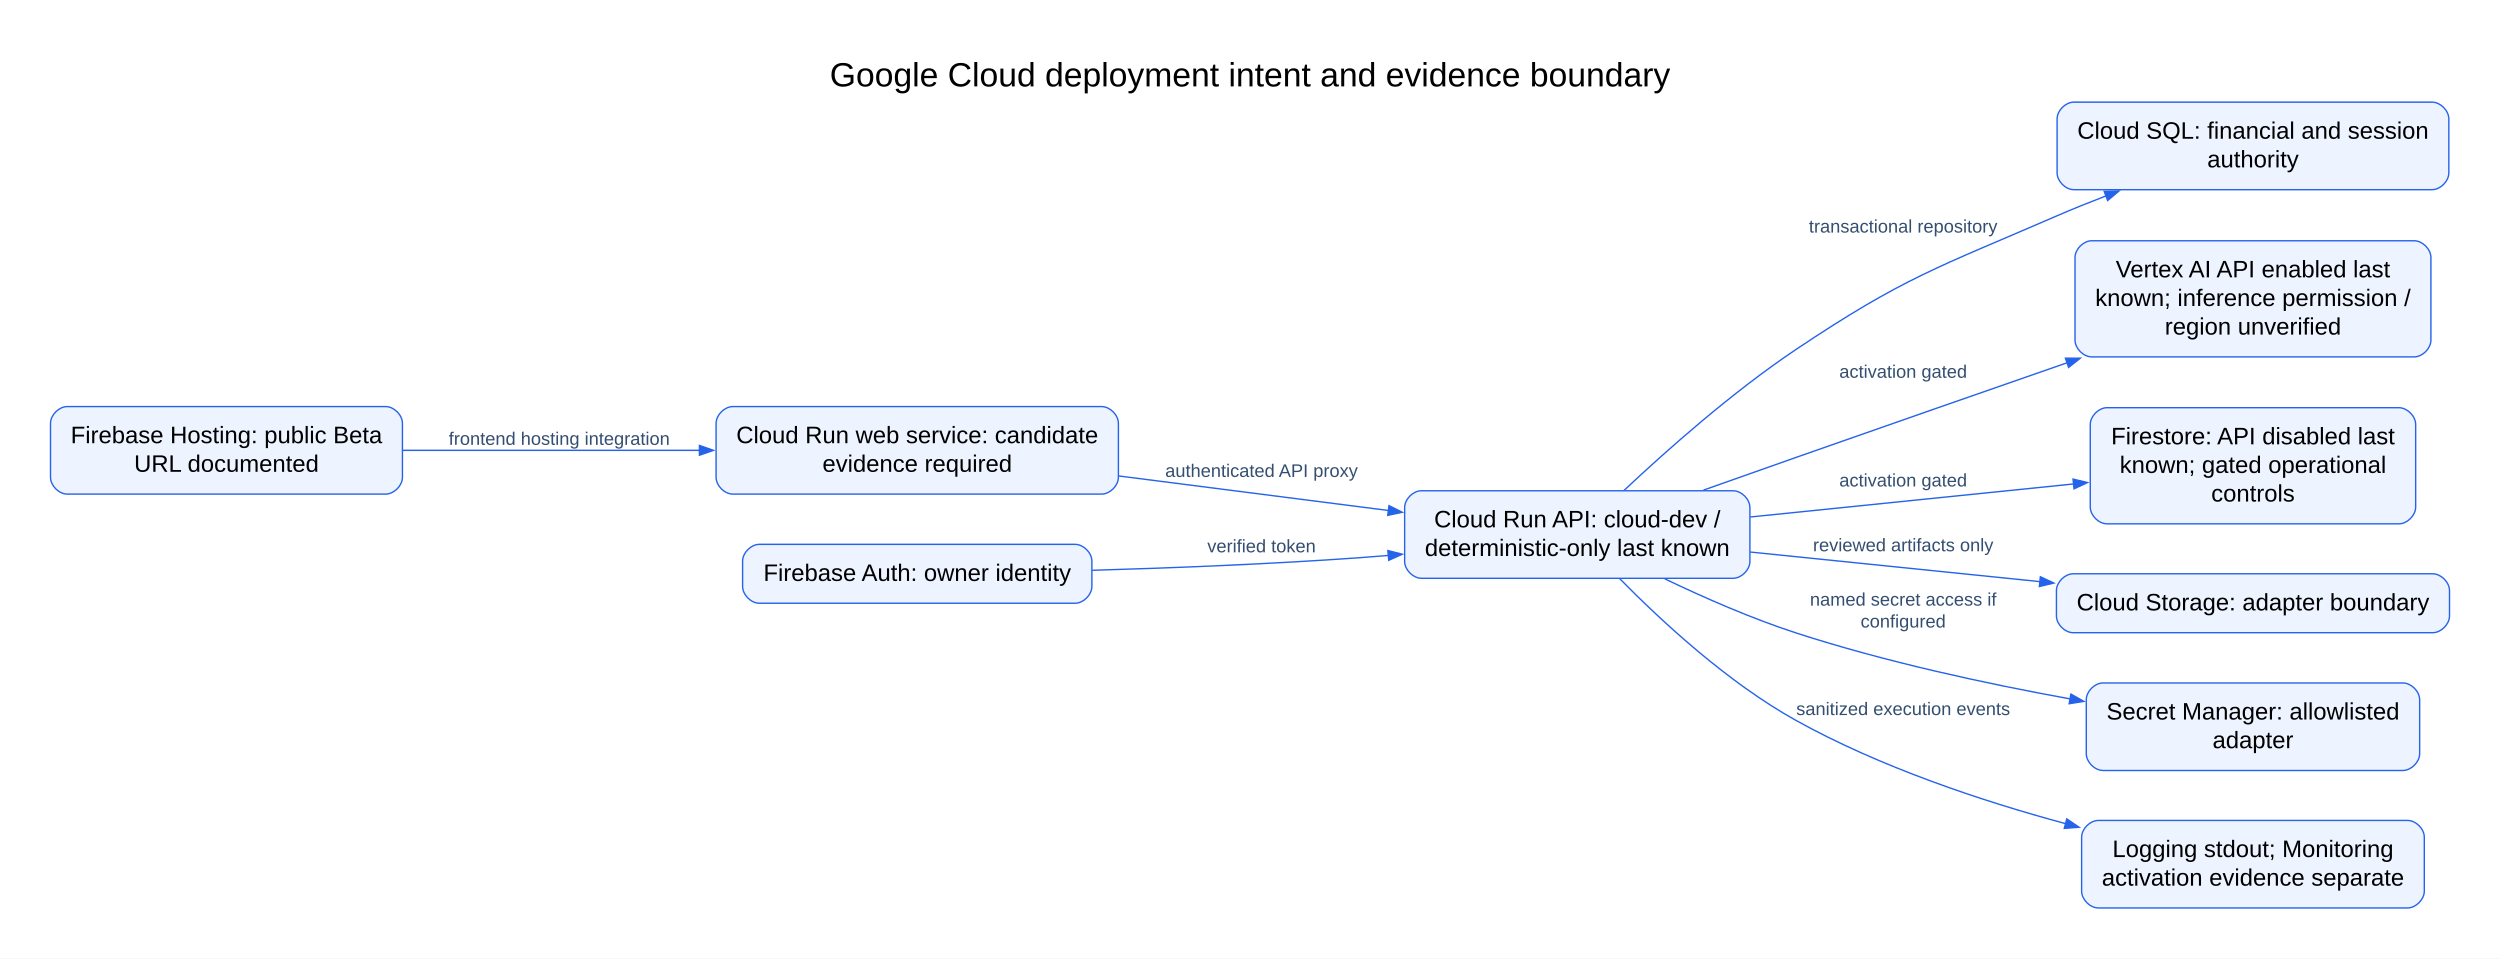
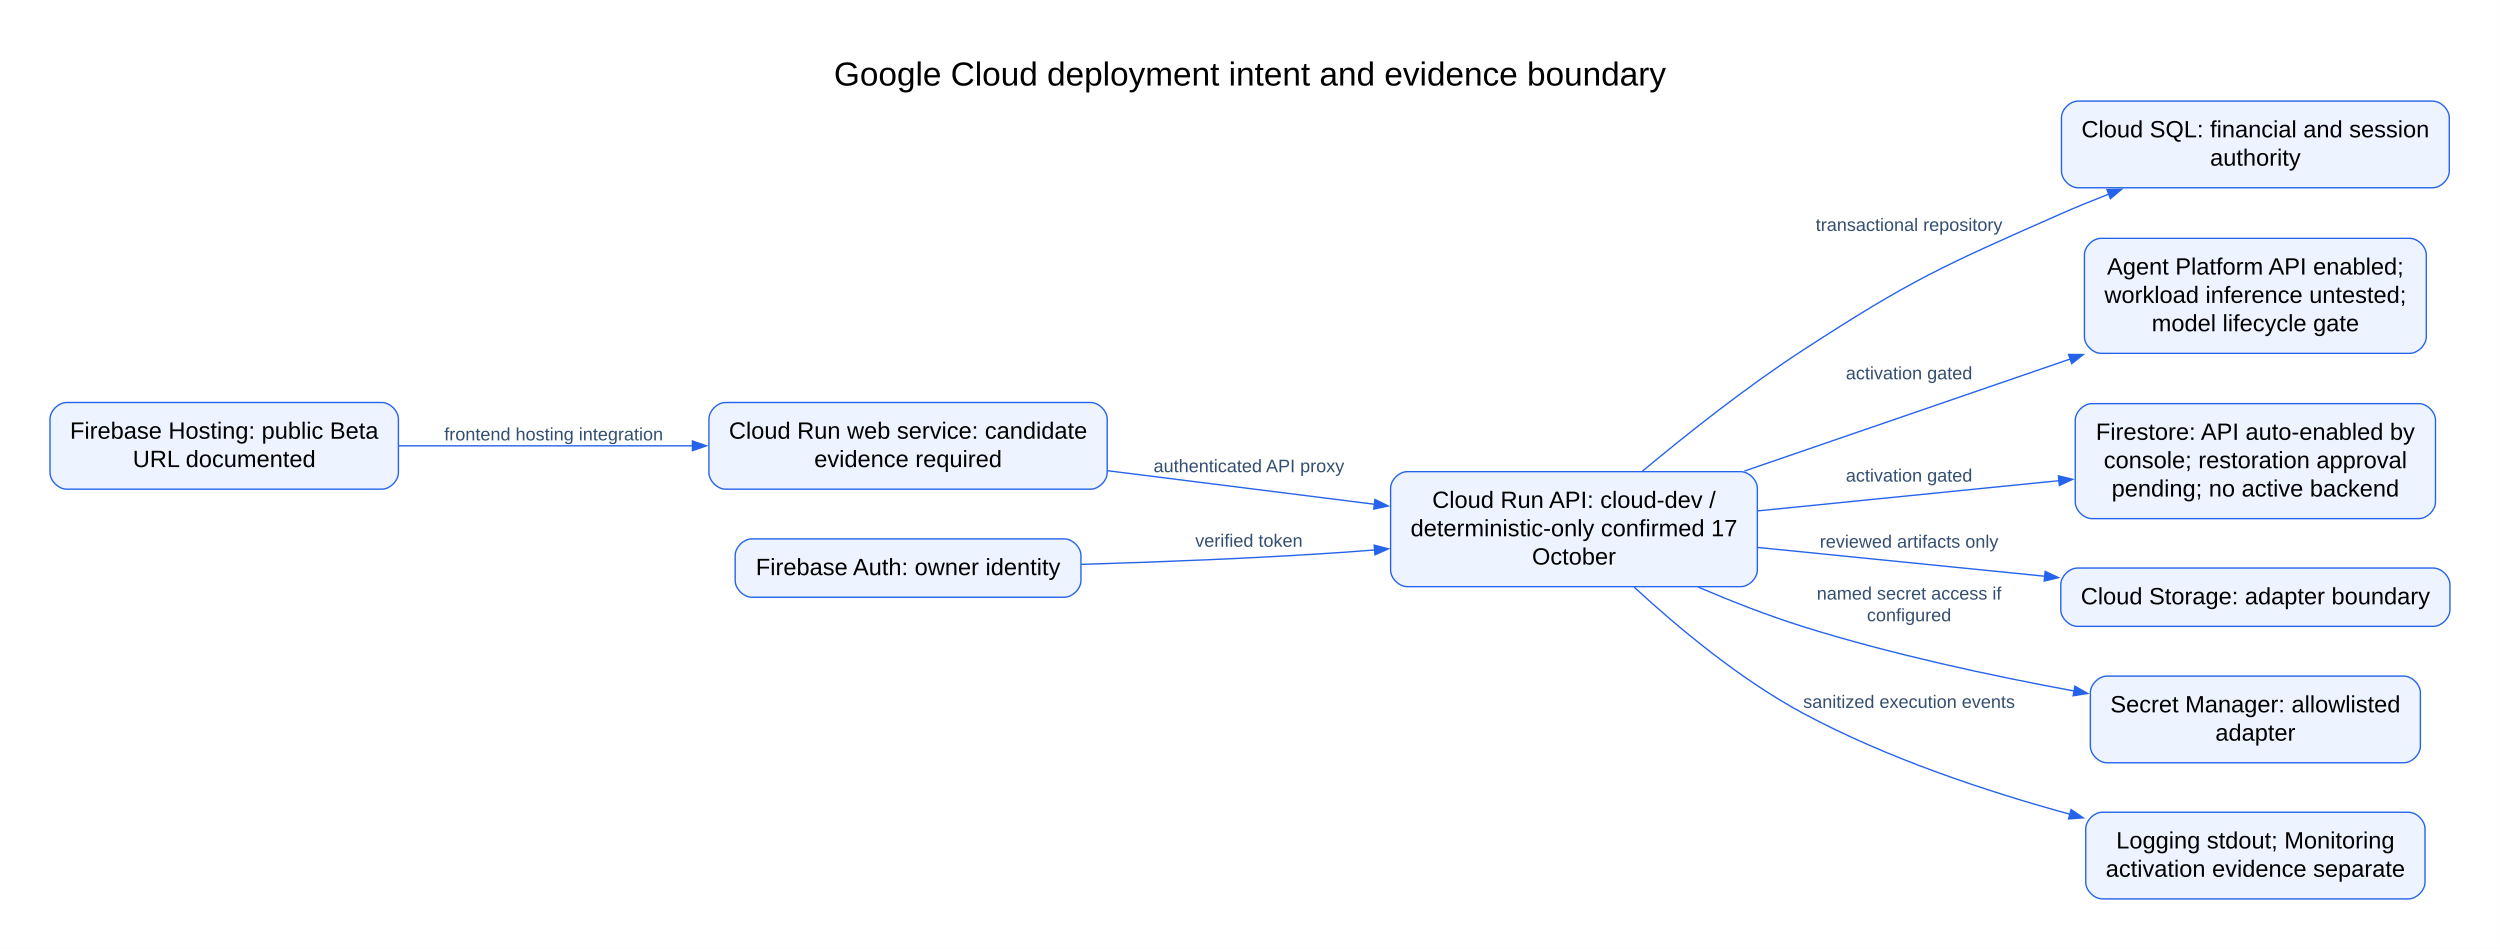
- <svg xmlns="http://www.w3.org/2000/svg" width="1782pt" height="683pt" viewBox="0.00 0.00 1782.00 683.00">
+ <svg xmlns="http://www.w3.org/2000/svg" width="1800pt" height="683pt" viewBox="0.00 0.00 1800.00 683.00">
  <g id="graph0" class="graph" transform="scale(1 1) rotate(0) translate(36 647.2)">
-     <polygon fill="white" stroke="none" points="-36,36 -36,-647.2 1746.01,-647.2 1746.01,36 -36,36" />
-     <text xml:space="preserve" text-anchor="middle" x="855.01" y="-585.6" font-family="Arial" font-size="24.00">Google Cloud deployment intent and evidence boundary</text>
+     <polygon fill="white" stroke="none" points="-36,36 -36,-647.2 1763.97,-647.2 1763.97,36 -36,36" />
+     <text xml:space="preserve" text-anchor="middle" x="863.98" y="-585.6" font-family="Arial" font-size="24.00">Google Cloud deployment intent and evidence boundary</text>
    <g id="node1" class="node">
      <path fill="#edf4ff" stroke="#2563eb" d="M238.86,-357.4C238.86,-357.4 12,-357.4 12,-357.4 6,-357.4 0,-351.4 0,-345.4 0,-345.4 0,-307 0,-307 0,-301 6,-295 12,-295 12,-295 238.86,-295 238.86,-295 244.86,-295 250.86,-301 250.86,-307 250.86,-307 250.86,-345.4 250.86,-345.4 250.86,-351.4 244.86,-357.4 238.86,-357.4" />
      <text xml:space="preserve" text-anchor="middle" x="125.43" y="-331.3" font-family="Arial" font-size="17.00">Firebase Hosting: public Beta</text>
      <text xml:space="preserve" text-anchor="middle" x="125.43" y="-310.9" font-family="Arial" font-size="17.00">URL documented</text>
    </g>
    <g id="node2" class="node">
      <path fill="#edf4ff" stroke="#2563eb" d="M749.2,-357.4C749.2,-357.4 486.42,-357.4 486.42,-357.4 480.42,-357.4 474.42,-351.4 474.42,-345.4 474.42,-345.4 474.42,-307 474.42,-307 474.42,-301 480.42,-295 486.42,-295 486.42,-295 749.2,-295 749.2,-295 755.2,-295 761.2,-301 761.2,-307 761.2,-307 761.2,-345.4 761.2,-345.4 761.2,-351.4 755.2,-357.4 749.2,-357.4" />
      <text xml:space="preserve" text-anchor="middle" x="617.81" y="-331.3" font-family="Arial" font-size="17.00">Cloud Run web service: candidate</text>
      <text xml:space="preserve" text-anchor="middle" x="617.81" y="-310.9" font-family="Arial" font-size="17.00">evidence required</text>
    </g>
    <g id="edge1" class="edge">
      <path fill="none" stroke="#2563eb" d="M251.13,-326.2C315.5,-326.2 394.63,-326.2 462.79,-326.2" />
      <polygon fill="#2563eb" stroke="#2563eb" points="462.55,-329.7 472.55,-326.2 462.55,-322.7 462.55,-329.7" />
      <text xml:space="preserve" text-anchor="middle" x="362.64" y="-330.1" font-family="Arial" font-size="13.00" fill="#334e70">frontend hosting integration</text>
    </g>
    <g id="node3" class="node">
-       <path fill="#edf4ff" stroke="#2563eb" d="M1199.33,-297.4C1199.33,-297.4 977.23,-297.4 977.23,-297.4 971.23,-297.4 965.23,-291.4 965.23,-285.4 965.23,-285.4 965.23,-247 965.23,-247 965.23,-241 971.23,-235 977.23,-235 977.23,-235 1199.33,-235 1199.33,-235 1205.33,-235 1211.33,-241 1211.33,-247 1211.33,-247 1211.33,-285.4 1211.33,-285.4 1211.33,-291.4 1205.33,-297.4 1199.33,-297.4" />
-       <text xml:space="preserve" text-anchor="middle" x="1088.28" y="-271.3" font-family="Arial" font-size="17.00">Cloud Run API: cloud-dev /</text>
-       <text xml:space="preserve" text-anchor="middle" x="1088.28" y="-250.9" font-family="Arial" font-size="17.00">deterministic-only last known</text>
+       <path fill="#edf4ff" stroke="#2563eb" d="M1217.29,-307.6C1217.29,-307.6 977.23,-307.6 977.23,-307.6 971.23,-307.6 965.23,-301.6 965.23,-295.6 965.23,-295.6 965.23,-236.8 965.23,-236.8 965.23,-230.8 971.23,-224.8 977.23,-224.8 977.23,-224.8 1217.29,-224.8 1217.29,-224.8 1223.29,-224.8 1229.29,-230.8 1229.29,-236.8 1229.29,-236.8 1229.29,-295.6 1229.29,-295.6 1229.29,-301.6 1223.29,-307.6 1217.29,-307.6" />
+       <text xml:space="preserve" text-anchor="middle" x="1097.26" y="-281.5" font-family="Arial" font-size="17.00">Cloud Run API: cloud-dev /</text>
+       <text xml:space="preserve" text-anchor="middle" x="1097.26" y="-261.1" font-family="Arial" font-size="17.00">deterministic-only confirmed 17</text>
+       <text xml:space="preserve" text-anchor="middle" x="1097.26" y="-240.7" font-family="Arial" font-size="17.00">October</text>
    </g>
    <g id="edge2" class="edge">
-       <path fill="none" stroke="#2563eb" d="M761.59,-307.91C822.78,-300.08 893.85,-290.97 953.95,-283.28" />
-       <polygon fill="#2563eb" stroke="#2563eb" points="954.07,-286.79 963.54,-282.05 953.18,-279.85 954.07,-286.79" />
+       <path fill="none" stroke="#2563eb" d="M761.41,-308.28C822.2,-300.64 892.97,-291.75 953.75,-284.11" />
+       <polygon fill="#2563eb" stroke="#2563eb" points="953.99,-287.61 963.48,-282.89 953.12,-280.66 953.99,-287.61" />
      <text xml:space="preserve" text-anchor="middle" x="863.21" y="-307.24" font-family="Arial" font-size="13.00" fill="#334e70">authenticated API proxy</text>
    </g>
    <g id="node5" class="node">
-       <path fill="#edf4ff" stroke="#2563eb" d="M1697.53,-574.4C1697.53,-574.4 1442.3,-574.4 1442.3,-574.4 1436.3,-574.4 1430.3,-568.4 1430.3,-562.4 1430.3,-562.4 1430.3,-524 1430.3,-524 1430.3,-518 1436.3,-512 1442.3,-512 1442.3,-512 1697.53,-512 1697.53,-512 1703.53,-512 1709.53,-518 1709.53,-524 1709.53,-524 1709.53,-562.4 1709.53,-562.4 1709.53,-568.4 1703.53,-574.4 1697.53,-574.4" />
-       <text xml:space="preserve" text-anchor="middle" x="1569.92" y="-548.3" font-family="Arial" font-size="17.00">Cloud SQL: financial and session</text>
-       <text xml:space="preserve" text-anchor="middle" x="1569.92" y="-527.9" font-family="Arial" font-size="17.00">authority</text>
+       <path fill="#edf4ff" stroke="#2563eb" d="M1715.48,-574.4C1715.48,-574.4 1460.26,-574.4 1460.26,-574.4 1454.26,-574.4 1448.26,-568.4 1448.26,-562.4 1448.26,-562.4 1448.26,-524 1448.26,-524 1448.26,-518 1454.26,-512 1460.26,-512 1460.26,-512 1715.48,-512 1715.48,-512 1721.48,-512 1727.48,-518 1727.48,-524 1727.48,-524 1727.48,-562.4 1727.48,-562.4 1727.48,-568.4 1721.48,-574.4 1715.48,-574.4" />
+       <text xml:space="preserve" text-anchor="middle" x="1587.87" y="-548.3" font-family="Arial" font-size="17.00">Cloud SQL: financial and session</text>
+       <text xml:space="preserve" text-anchor="middle" x="1587.87" y="-527.9" font-family="Arial" font-size="17.00">authority</text>
    </g>
    <g id="edge4" class="edge">
-       <path fill="none" stroke="#2563eb" d="M1121.66,-297.68C1151.85,-326.05 1198.93,-367.84 1244.33,-398.2 1321.33,-449.68 1344.84,-456.35 1429.82,-493.2 1441.2,-498.14 1453.24,-502.99 1465.29,-507.62" />
-       <polygon fill="#2563eb" stroke="#2563eb" points="1463.85,-510.82 1474.45,-511.09 1466.33,-504.27 1463.85,-510.82" />
-       <text xml:space="preserve" text-anchor="middle" x="1320.58" y="-481.42" font-family="Arial" font-size="13.00" fill="#334e70">transactional repository</text>
+       <path fill="none" stroke="#2563eb" d="M1146.42,-307.85C1178.23,-334.39 1221.43,-368.65 1262.29,-395.2 1340.47,-446 1362.47,-455.56 1447.77,-493.2 1458.94,-498.13 1470.76,-502.95 1482.6,-507.54" />
+       <polygon fill="#2563eb" stroke="#2563eb" points="1481,-510.67 1491.59,-510.96 1483.49,-504.13 1481,-510.67" />
+       <text xml:space="preserve" text-anchor="middle" x="1338.53" y="-480.91" font-family="Arial" font-size="13.00" fill="#334e70">transactional repository</text>
    </g>
    <g id="node6" class="node">
-       <path fill="#edf4ff" stroke="#2563eb" d="M1684.76,-475.6C1684.76,-475.6 1455.07,-475.6 1455.07,-475.6 1449.07,-475.6 1443.07,-469.6 1443.07,-463.6 1443.07,-463.6 1443.07,-404.8 1443.07,-404.8 1443.07,-398.8 1449.07,-392.8 1455.07,-392.8 1455.07,-392.8 1684.76,-392.8 1684.76,-392.8 1690.76,-392.8 1696.76,-398.8 1696.76,-404.8 1696.76,-404.8 1696.76,-463.6 1696.76,-463.6 1696.76,-469.6 1690.76,-475.6 1684.76,-475.6" />
-       <text xml:space="preserve" text-anchor="middle" x="1569.92" y="-449.5" font-family="Arial" font-size="17.00">Vertex AI API enabled last</text>
-       <text xml:space="preserve" text-anchor="middle" x="1569.92" y="-429.1" font-family="Arial" font-size="17.00">known; inference permission /</text>
-       <text xml:space="preserve" text-anchor="middle" x="1569.92" y="-408.7" font-family="Arial" font-size="17.00">region unverified</text>
+       <path fill="#edf4ff" stroke="#2563eb" d="M1698.95,-475.6C1698.95,-475.6 1476.79,-475.6 1476.79,-475.6 1470.79,-475.6 1464.79,-469.6 1464.79,-463.6 1464.79,-463.6 1464.79,-404.8 1464.79,-404.8 1464.79,-398.8 1470.79,-392.8 1476.79,-392.8 1476.79,-392.8 1698.95,-392.8 1698.95,-392.8 1704.95,-392.8 1710.95,-398.8 1710.95,-404.8 1710.95,-404.8 1710.95,-463.6 1710.95,-463.6 1710.95,-469.6 1704.95,-475.6 1698.95,-475.6" />
+       <text xml:space="preserve" text-anchor="middle" x="1587.87" y="-449.5" font-family="Arial" font-size="17.00">Agent Platform API enabled;</text>
+       <text xml:space="preserve" text-anchor="middle" x="1587.87" y="-429.1" font-family="Arial" font-size="17.00">workload inference untested;</text>
+       <text xml:space="preserve" text-anchor="middle" x="1587.87" y="-408.7" font-family="Arial" font-size="17.00">model lifecycle gate</text>
    </g>
    <g id="edge5" class="edge">
-       <path fill="none" stroke="#2563eb" d="M1178.21,-297.85C1199.84,-305.51 1222.91,-313.67 1244.33,-321.2 1307.93,-343.55 1378.6,-368.18 1437.72,-388.72" />
-       <polygon fill="#2563eb" stroke="#2563eb" points="1436.22,-391.9 1446.81,-391.88 1438.51,-385.29 1436.22,-391.9" />
-       <text xml:space="preserve" text-anchor="middle" x="1320.58" y="-377.91" font-family="Arial" font-size="13.00" fill="#334e70">activation gated</text>
+       <path fill="none" stroke="#2563eb" d="M1219.98,-308.05C1291.37,-332.6 1381.61,-363.63 1454.73,-388.77" />
+       <polygon fill="#2563eb" stroke="#2563eb" points="1453.37,-392 1463.96,-391.94 1455.64,-385.38 1453.37,-392" />
+       <text xml:space="preserve" text-anchor="middle" x="1338.53" y="-374.09" font-family="Arial" font-size="13.00" fill="#334e70">activation gated</text>
    </g>
    <g id="node7" class="node">
-       <path fill="#edf4ff" stroke="#2563eb" d="M1673.89,-356.6C1673.89,-356.6 1465.94,-356.6 1465.94,-356.6 1459.94,-356.6 1453.94,-350.6 1453.94,-344.6 1453.94,-344.6 1453.94,-285.8 1453.94,-285.8 1453.94,-279.8 1459.94,-273.8 1465.94,-273.8 1465.94,-273.8 1673.89,-273.8 1673.89,-273.8 1679.89,-273.8 1685.89,-279.8 1685.89,-285.8 1685.89,-285.8 1685.89,-344.6 1685.89,-344.6 1685.89,-350.6 1679.89,-356.6 1673.89,-356.6" />
-       <text xml:space="preserve" text-anchor="middle" x="1569.92" y="-330.5" font-family="Arial" font-size="17.00">Firestore: API disabled last</text>
-       <text xml:space="preserve" text-anchor="middle" x="1569.92" y="-310.1" font-family="Arial" font-size="17.00">known; gated operational</text>
-       <text xml:space="preserve" text-anchor="middle" x="1569.92" y="-289.7" font-family="Arial" font-size="17.00">controls</text>
+       <path fill="#edf4ff" stroke="#2563eb" d="M1705.56,-356.6C1705.56,-356.6 1470.18,-356.6 1470.18,-356.6 1464.18,-356.6 1458.18,-350.6 1458.18,-344.6 1458.18,-344.6 1458.18,-285.8 1458.18,-285.8 1458.18,-279.8 1464.18,-273.8 1470.18,-273.8 1470.18,-273.8 1705.56,-273.8 1705.56,-273.8 1711.56,-273.8 1717.56,-279.8 1717.56,-285.8 1717.56,-285.8 1717.56,-344.6 1717.56,-344.6 1717.56,-350.6 1711.56,-356.6 1705.56,-356.6" />
+       <text xml:space="preserve" text-anchor="middle" x="1587.87" y="-330.5" font-family="Arial" font-size="17.00">Firestore: API auto-enabled by</text>
+       <text xml:space="preserve" text-anchor="middle" x="1587.87" y="-310.1" font-family="Arial" font-size="17.00">console; restoration approval</text>
+       <text xml:space="preserve" text-anchor="middle" x="1587.87" y="-289.7" font-family="Arial" font-size="17.00">pending; no active backend</text>
    </g>
    <g id="edge6" class="edge">
-       <path fill="none" stroke="#2563eb" d="M1211.55,-278.69C1282.16,-285.9 1370.82,-294.96 1442.17,-302.25" />
-       <polygon fill="#2563eb" stroke="#2563eb" points="1441.66,-305.72 1451.96,-303.25 1442.37,-298.75 1441.66,-305.72" />
-       <text xml:space="preserve" text-anchor="middle" x="1320.58" y="-300.43" font-family="Arial" font-size="13.00" fill="#334e70">activation gated</text>
+       <path fill="none" stroke="#2563eb" d="M1229.52,-279.36C1296.59,-286.09 1378.25,-294.28 1446.57,-301.13" />
+       <polygon fill="#2563eb" stroke="#2563eb" points="1446.04,-304.59 1456.34,-302.11 1446.74,-297.63 1446.04,-304.59" />
+       <text xml:space="preserve" text-anchor="middle" x="1338.53" y="-300.43" font-family="Arial" font-size="13.00" fill="#334e70">activation gated</text>
    </g>
    <g id="node8" class="node">
-       <path fill="#edf4ff" stroke="#2563eb" d="M1698.01,-238.2C1698.01,-238.2 1441.82,-238.2 1441.82,-238.2 1435.82,-238.2 1429.82,-232.2 1429.82,-226.2 1429.82,-226.2 1429.82,-208.2 1429.82,-208.2 1429.82,-202.2 1435.82,-196.2 1441.82,-196.2 1441.82,-196.2 1698.01,-196.2 1698.01,-196.2 1704.01,-196.2 1710.01,-202.2 1710.01,-208.2 1710.01,-208.2 1710.01,-226.2 1710.01,-226.2 1710.01,-232.2 1704.01,-238.2 1698.01,-238.2" />
-       <text xml:space="preserve" text-anchor="middle" x="1569.92" y="-212.1" font-family="Arial" font-size="17.00">Cloud Storage: adapter boundary</text>
+       <path fill="#edf4ff" stroke="#2563eb" d="M1715.97,-238.2C1715.97,-238.2 1459.77,-238.2 1459.77,-238.2 1453.77,-238.2 1447.77,-232.2 1447.77,-226.2 1447.77,-226.2 1447.77,-208.2 1447.77,-208.2 1447.77,-202.2 1453.77,-196.2 1459.77,-196.2 1459.77,-196.2 1715.97,-196.2 1715.97,-196.2 1721.97,-196.2 1727.97,-202.2 1727.97,-208.2 1727.97,-208.2 1727.97,-226.2 1727.97,-226.2 1727.97,-232.2 1721.97,-238.2 1715.97,-238.2" />
+       <text xml:space="preserve" text-anchor="middle" x="1587.87" y="-212.1" font-family="Arial" font-size="17.00">Cloud Storage: adapter boundary</text>
    </g>
    <g id="edge7" class="edge">
-       <path fill="none" stroke="#2563eb" d="M1211.55,-253.71C1274.39,-247.29 1351.53,-239.41 1418.04,-232.61" />
-       <polygon fill="#2563eb" stroke="#2563eb" points="1418.37,-236.1 1427.97,-231.6 1417.66,-229.13 1418.37,-236.1" />
-       <text xml:space="preserve" text-anchor="middle" x="1320.58" y="-254.25" font-family="Arial" font-size="13.00" fill="#334e70">reviewed artifacts only</text>
+       <path fill="none" stroke="#2563eb" d="M1229.52,-253.04C1293.25,-246.65 1370.14,-238.93 1436.25,-232.3" />
+       <polygon fill="#2563eb" stroke="#2563eb" points="1436.51,-235.8 1446.11,-231.32 1435.81,-228.83 1436.51,-235.8" />
+       <text xml:space="preserve" text-anchor="middle" x="1338.53" y="-252.85" font-family="Arial" font-size="13.00" fill="#334e70">reviewed artifacts only</text>
    </g>
    <g id="node9" class="node">
-       <path fill="#edf4ff" stroke="#2563eb" d="M1676.73,-160.4C1676.73,-160.4 1463.1,-160.4 1463.1,-160.4 1457.1,-160.4 1451.1,-154.4 1451.1,-148.4 1451.1,-148.4 1451.1,-110 1451.1,-110 1451.1,-104 1457.1,-98 1463.1,-98 1463.1,-98 1676.73,-98 1676.73,-98 1682.73,-98 1688.73,-104 1688.73,-110 1688.73,-110 1688.73,-148.4 1688.73,-148.4 1688.73,-154.4 1682.73,-160.4 1676.73,-160.4" />
-       <text xml:space="preserve" text-anchor="middle" x="1569.92" y="-134.3" font-family="Arial" font-size="17.00">Secret Manager: allowlisted</text>
-       <text xml:space="preserve" text-anchor="middle" x="1569.92" y="-113.9" font-family="Arial" font-size="17.00">adapter</text>
+       <path fill="#edf4ff" stroke="#2563eb" d="M1694.68,-160.4C1694.68,-160.4 1481.06,-160.4 1481.06,-160.4 1475.06,-160.4 1469.06,-154.4 1469.06,-148.4 1469.06,-148.4 1469.06,-110 1469.06,-110 1469.06,-104 1475.06,-98 1481.06,-98 1481.06,-98 1694.68,-98 1694.68,-98 1700.68,-98 1706.68,-104 1706.68,-110 1706.68,-110 1706.68,-148.4 1706.68,-148.4 1706.68,-154.4 1700.68,-160.4 1694.68,-160.4" />
+       <text xml:space="preserve" text-anchor="middle" x="1587.87" y="-134.3" font-family="Arial" font-size="17.00">Secret Manager: allowlisted</text>
+       <text xml:space="preserve" text-anchor="middle" x="1587.87" y="-113.9" font-family="Arial" font-size="17.00">adapter</text>
    </g>
    <g id="edge8" class="edge">
-       <path fill="none" stroke="#2563eb" d="M1150.64,-234.61C1178.64,-221.2 1212.58,-206.31 1244.33,-196 1307.44,-175.5 1379.55,-159.92 1439.76,-148.98" />
-       <polygon fill="#2563eb" stroke="#2563eb" points="1440.14,-152.47 1449.37,-147.26 1438.91,-145.58 1440.14,-152.47" />
-       <text xml:space="preserve" text-anchor="middle" x="1320.58" y="-215.5" font-family="Arial" font-size="13.00" fill="#334e70">named secret access if</text>
-       <text xml:space="preserve" text-anchor="middle" x="1320.58" y="-199.9" font-family="Arial" font-size="13.00" fill="#334e70">configured</text>
+       <path fill="none" stroke="#2563eb" d="M1186.84,-224.43C1210.95,-214.14 1237.31,-203.83 1262.29,-196 1325.47,-176.2 1397.44,-160.7 1457.53,-149.64" />
+       <polygon fill="#2563eb" stroke="#2563eb" points="1457.91,-153.13 1467.12,-147.9 1456.66,-146.24 1457.91,-153.13" />
+       <text xml:space="preserve" text-anchor="middle" x="1338.53" y="-215.5" font-family="Arial" font-size="13.00" fill="#334e70">named secret access if</text>
+       <text xml:space="preserve" text-anchor="middle" x="1338.53" y="-199.9" font-family="Arial" font-size="13.00" fill="#334e70">configured</text>
    </g>
    <g id="node10" class="node">
-       <path fill="#edf4ff" stroke="#2563eb" d="M1680.05,-62.4C1680.05,-62.4 1459.78,-62.4 1459.78,-62.4 1453.78,-62.4 1447.78,-56.4 1447.78,-50.4 1447.78,-50.4 1447.78,-12 1447.78,-12 1447.78,-6 1453.78,0 1459.78,0 1459.78,0 1680.05,0 1680.05,0 1686.05,0 1692.05,-6 1692.05,-12 1692.05,-12 1692.05,-50.4 1692.05,-50.4 1692.05,-56.4 1686.05,-62.4 1680.05,-62.4" />
-       <text xml:space="preserve" text-anchor="middle" x="1569.92" y="-36.3" font-family="Arial" font-size="17.00">Logging stdout; Monitoring</text>
-       <text xml:space="preserve" text-anchor="middle" x="1569.92" y="-15.9" font-family="Arial" font-size="17.00">activation evidence separate</text>
+       <path fill="#edf4ff" stroke="#2563eb" d="M1698.01,-62.4C1698.01,-62.4 1477.73,-62.4 1477.73,-62.4 1471.73,-62.4 1465.73,-56.4 1465.73,-50.4 1465.73,-50.4 1465.73,-12 1465.73,-12 1465.73,-6 1471.73,0 1477.73,0 1477.73,0 1698.01,0 1698.01,0 1704.01,0 1710.01,-6 1710.01,-12 1710.01,-12 1710.01,-50.4 1710.01,-50.4 1710.01,-56.4 1704.01,-62.4 1698.01,-62.4" />
+       <text xml:space="preserve" text-anchor="middle" x="1587.87" y="-36.3" font-family="Arial" font-size="17.00">Logging stdout; Monitoring</text>
+       <text xml:space="preserve" text-anchor="middle" x="1587.87" y="-15.9" font-family="Arial" font-size="17.00">activation evidence separate</text>
    </g>
    <g id="edge9" class="edge">
-       <path fill="none" stroke="#2563eb" d="M1118.54,-234.72C1147.8,-204.9 1195.4,-160.75 1244.33,-133.6 1303.92,-100.54 1375.69,-76.48 1436.58,-60.03" />
-       <polygon fill="#2563eb" stroke="#2563eb" points="1437.19,-63.49 1445.96,-57.54 1435.4,-56.72 1437.19,-63.49" />
-       <text xml:space="preserve" text-anchor="middle" x="1320.58" y="-137.5" font-family="Arial" font-size="13.00" fill="#334e70">sanitized execution events</text>
+       <path fill="none" stroke="#2563eb" d="M1140.62,-224.44C1171.98,-195.5 1216.96,-157.94 1262.29,-133.6 1322.2,-101.43 1393.85,-77.49 1454.57,-60.88" />
+       <polygon fill="#2563eb" stroke="#2563eb" points="1455.18,-64.34 1463.92,-58.36 1453.35,-57.58 1455.18,-64.34" />
+       <text xml:space="preserve" text-anchor="middle" x="1338.53" y="-137.5" font-family="Arial" font-size="13.00" fill="#334e70">sanitized execution events</text>
    </g>
    <g id="node4" class="node">
      <path fill="#edf4ff" stroke="#2563eb" d="M730.29,-259.2C730.29,-259.2 505.32,-259.2 505.32,-259.2 499.32,-259.2 493.32,-253.2 493.32,-247.2 493.32,-247.2 493.32,-229.2 493.32,-229.2 493.32,-223.2 499.32,-217.2 505.32,-217.2 505.32,-217.2 730.29,-217.2 730.29,-217.2 736.29,-217.2 742.29,-223.2 742.29,-229.2 742.29,-229.2 742.29,-247.2 742.29,-247.2 742.29,-253.2 736.29,-259.2 730.29,-259.2" />
      <text xml:space="preserve" text-anchor="middle" x="617.81" y="-233.1" font-family="Arial" font-size="17.00">Firebase Auth: owner identity</text>
    </g>
    <g id="edge3" class="edge">
-       <path fill="none" stroke="#2563eb" d="M742.47,-240.69C800.18,-242.37 869.77,-245.13 932.23,-249.6 939.23,-250.1 946.4,-250.67 953.64,-251.29" />
-       <polygon fill="#2563eb" stroke="#2563eb" points="953.27,-254.77 963.54,-252.17 953.89,-247.8 953.27,-254.77" />
+       <path fill="none" stroke="#2563eb" d="M742.46,-240.86C800.17,-242.57 869.76,-245.31 932.23,-249.6 939.25,-250.08 946.45,-250.63 953.71,-251.21" />
+       <polygon fill="#2563eb" stroke="#2563eb" points="953.39,-254.7 963.65,-252.05 953.98,-247.72 953.39,-254.7" />
      <text xml:space="preserve" text-anchor="middle" x="863.21" y="-253.5" font-family="Arial" font-size="13.00" fill="#334e70">verified token</text>
    </g>
  </g>
</svg>
